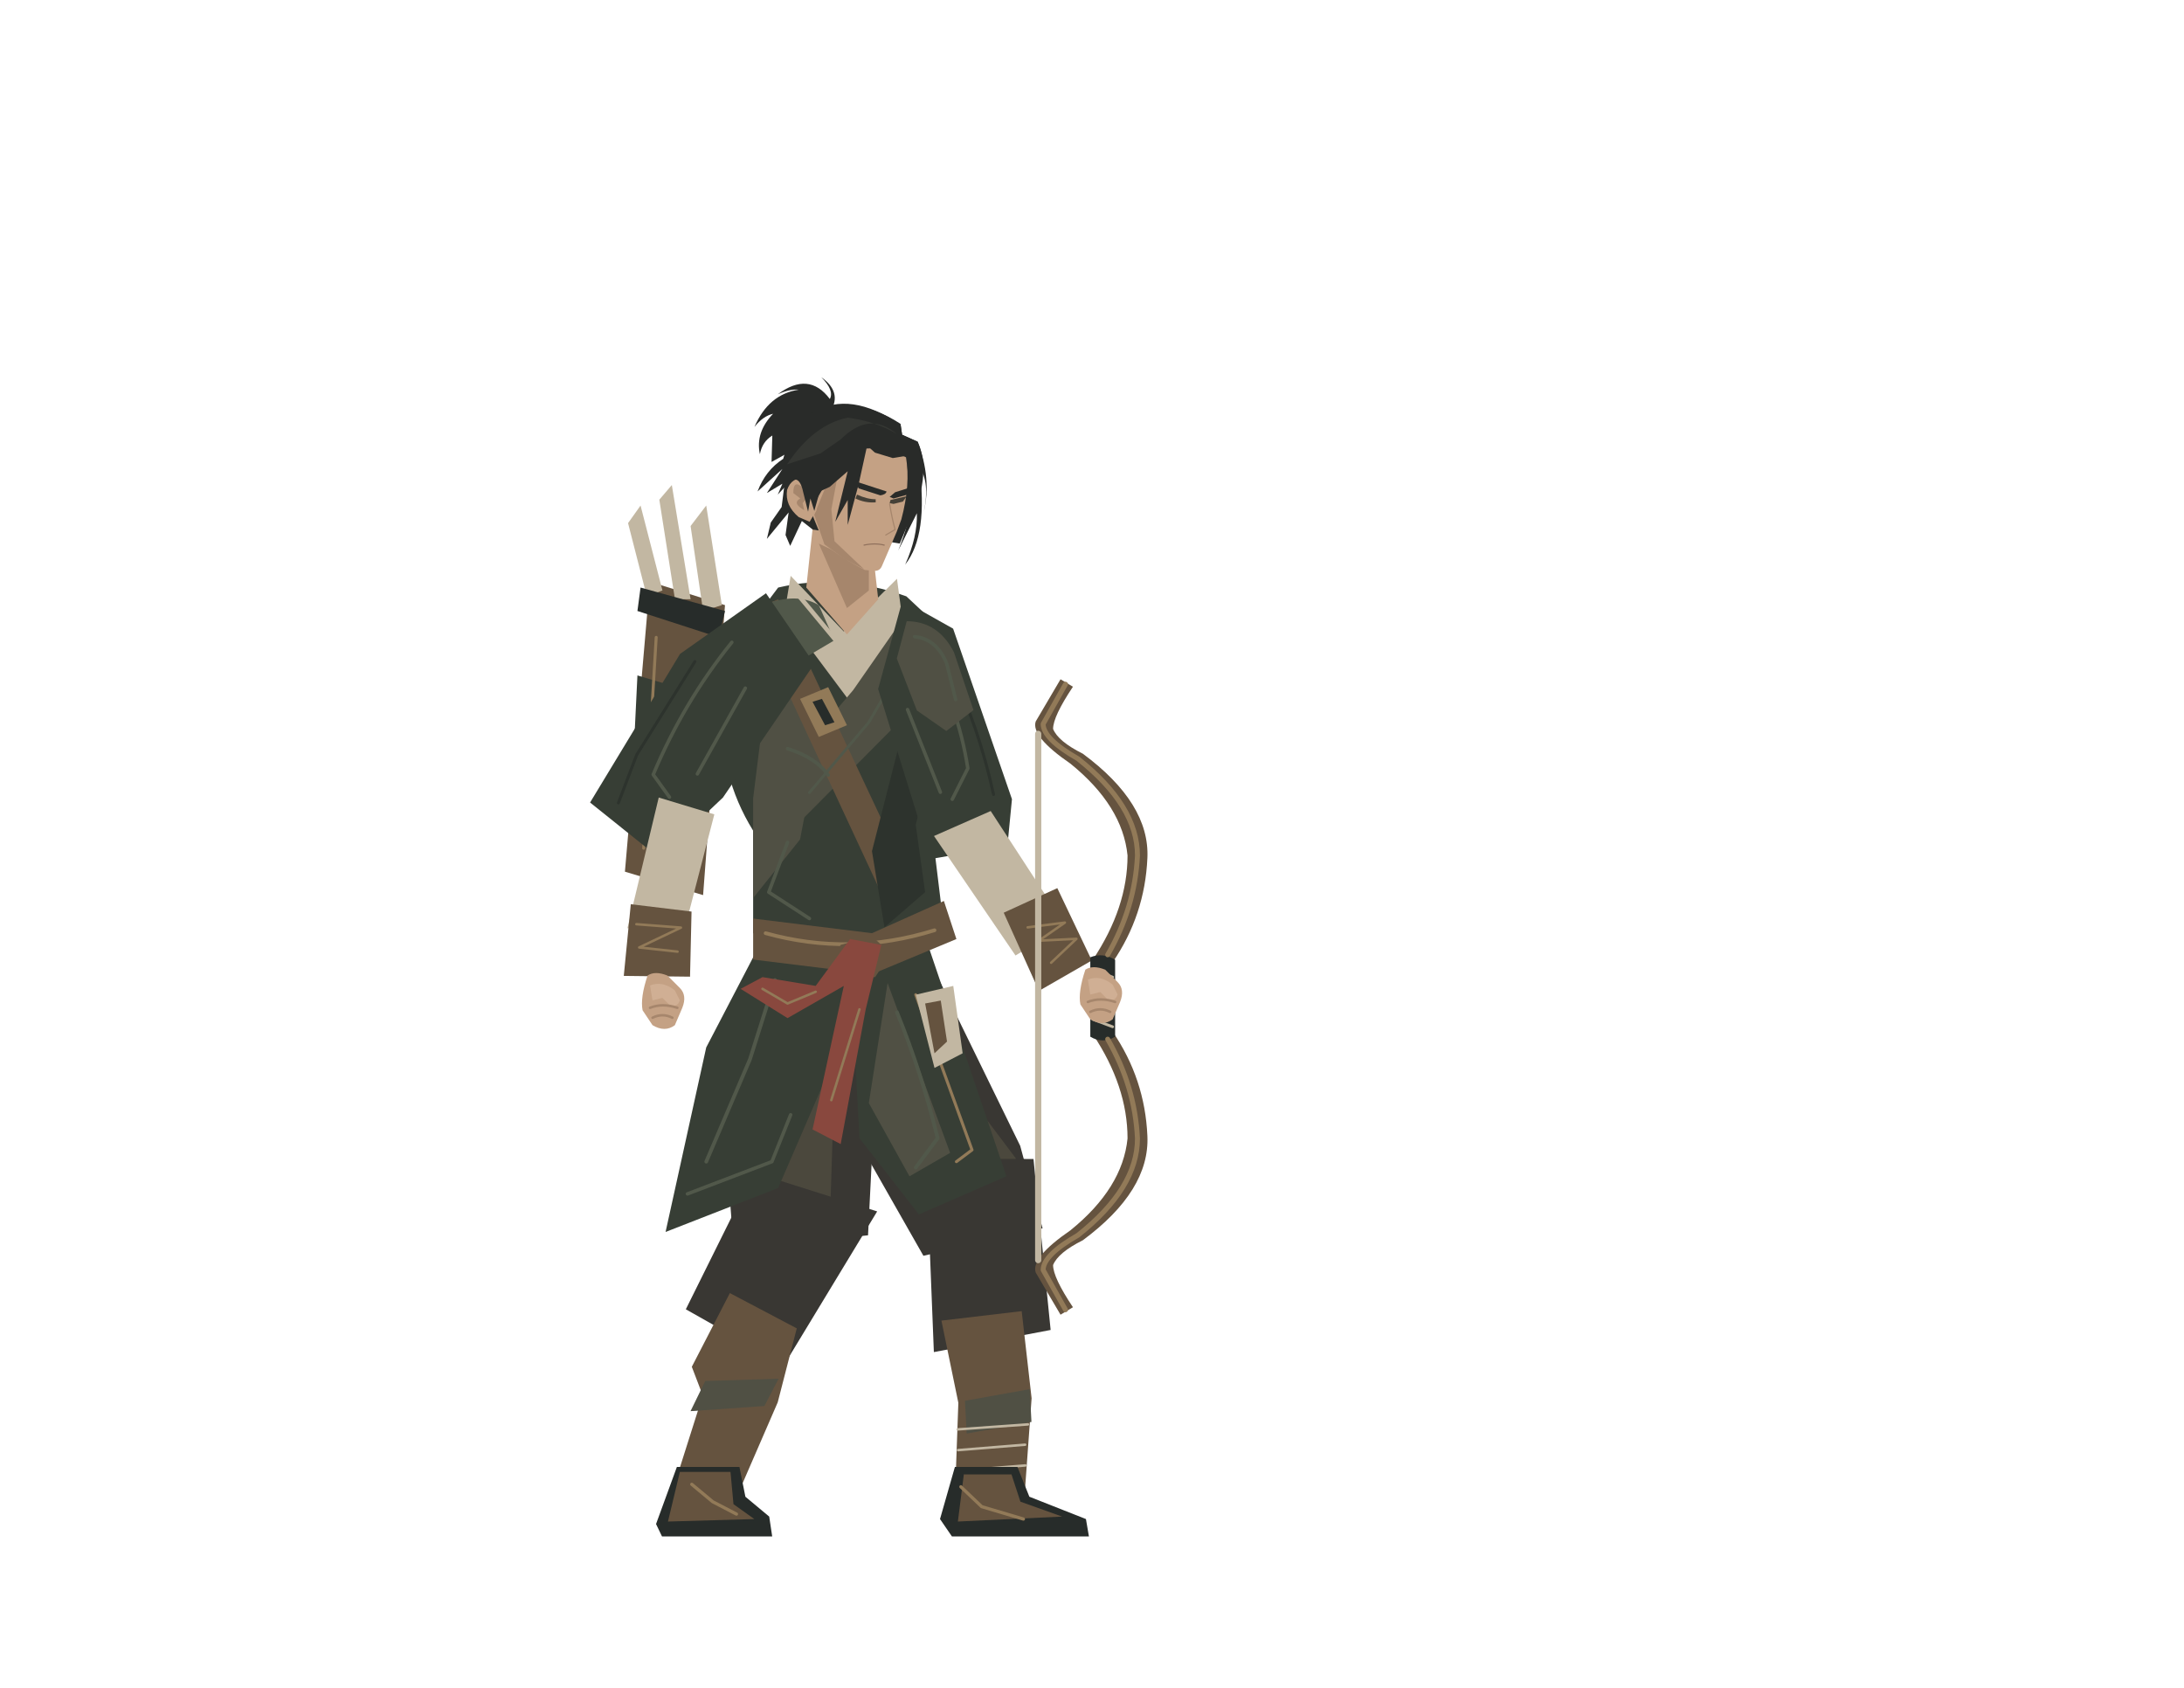
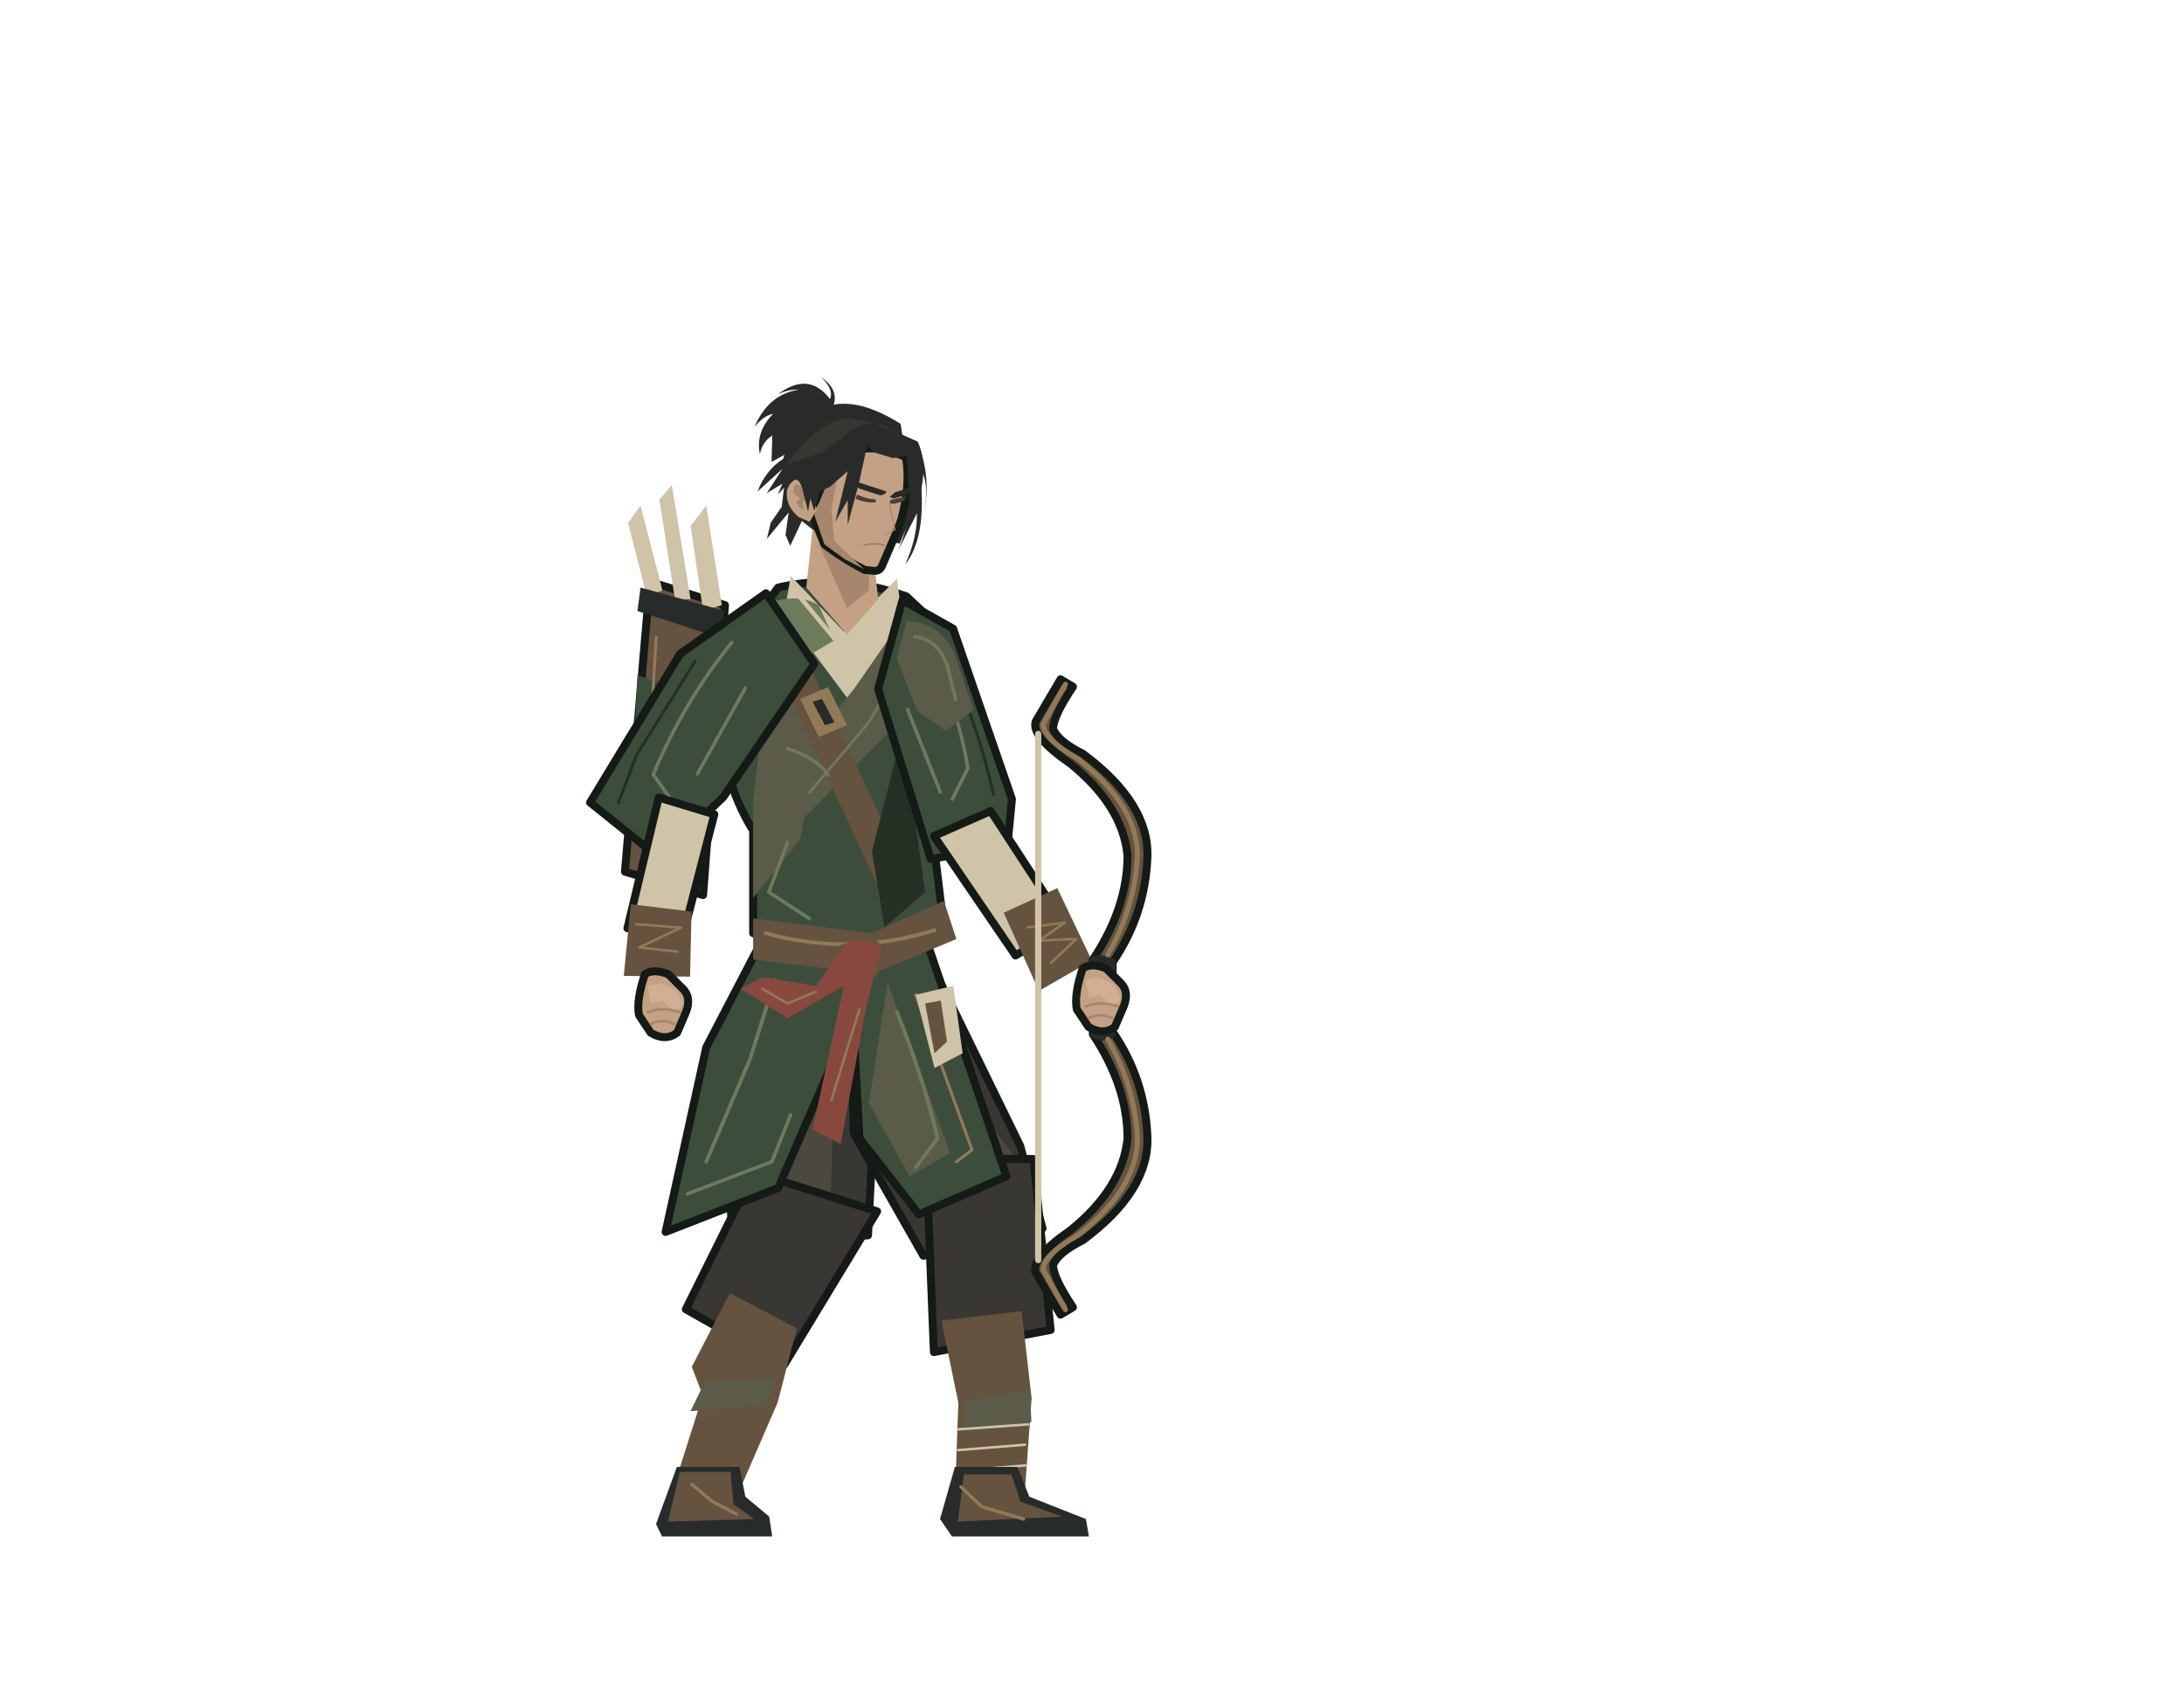
<svg xmlns="http://www.w3.org/2000/svg" viewBox="-100 -140 880 680" role="img" aria-label="HONRO seol_o.v010 idle">
  <g id="root" transform="matrix(1 0 0 1 0 0)" opacity="1" />
  <g id="prop_back" transform="matrix(1 0 0 1 0 3.54025)" opacity="1">
-     <path id="quiver_body" d="M161.88 90.814L192.12 100.255L183.3 217.083L151.8 207.642Z" fill="#65533F" />
-     <path id="quiver_band" d="M156.84 128.577L188.34 138.017L184.56 161.619L155.58 154.538Z" fill="#373E35" />
-     <path id="fletch" d="M160.62 96.714L153.06 67.212L158.1 60.132L166.92 94.354ZM171.96 97.894L165.66 57.772L170.7 51.871L178.26 97.894ZM183.3 102.615L178.26 68.392L184.56 60.132L190.86 100.255Z" fill="#C2B7A2" />
+     <path id="quiver_body" d="M161.88 90.814L192.12 100.255L183.3 217.083L151.8 207.642Z" fill="#65533F" stroke="#141a16" stroke-width="3.2" stroke-linecap="round" stroke-linejoin="round" />
+     <path id="quiver_band" d="M156.84 128.577L188.34 138.017L184.56 161.619L155.58 154.538Z" fill="#3d4d3c" />
+     <path id="fletch" d="M160.62 96.714L153.06 67.212L158.1 60.132L166.92 94.354ZM171.96 97.894L165.66 57.772L170.7 51.871L178.26 97.894ZM183.3 102.615L178.26 68.392L184.56 60.132L190.86 100.255Z" fill="#cfc3a8" />
    <path id="quiver_stitch" d="M164.4 113.236L159.36 198.202M177 126.216L174.48 140.377M170.7 168.7L166.92 194.661" fill="none" stroke="#927A58" stroke-width="1.2" stroke-linecap="round" stroke-linejoin="round" />
    <path id="quiver_lip" d="M158.1 93.174L192.12 102.615 189.6 113.236 156.84 102.615Z" fill="#272C2A" />
  </g>
  <g id="rear_thigh" transform="matrix(0.984 -0.17819 0.17819 0.984 -40.19016 46.86539)" opacity="1">
-     <path id="rear_trouser" d="M217.32 238.324L253.86 254.846L229.92 357.513L175.74 352.793L179.52 316.21Z" fill="#393733" />
+     <path id="rear_trouser" d="M217.32 238.324L253.86 254.846L229.92 357.513L175.74 352.793L179.52 316.21Z" fill="#393733" stroke="#141a16" stroke-width="3.2" stroke-linecap="round" stroke-linejoin="round" />
    <path id="rear_trouser_fold" d="M212.28 269.007L227.4 294.968L216.06 348.072L194.64 352.793L198.42 325.651Z" fill="#4B483D" />
-     <path id="rear_trouser_crease" d="M211.02 270.187Q219.84 297.329 202.2 324.471L200.94 343.352" fill="none" stroke="#505044" stroke-width="1.5" stroke-linecap="round" stroke-linejoin="round" />
+     <path id="rear_trouser_crease" d="M211.02 270.187Q219.84 297.329 202.2 324.471L200.94 343.352" fill="none" stroke="#5a5b48" stroke-width="1.5" stroke-linecap="round" stroke-linejoin="round" />
    <path id="rear_knee_plane" d="M190.86 310.31Q202.2 317.39 211.02 316.21L217.32 329.191 204.72 340.992 190.86 335.091 187.08 322.11Z" fill="#4B483D" />
  </g>
  <g id="rear_shin" transform="matrix(0.98555 0.1694 -0.1694 0.98555 80.47653 -25.27103)" opacity="1">
-     <path id="rear_trouser_lower" d="M182.04 331.551L233.7 338.632L207.24 405.896L164.4 390.555Z" fill="#393733" />
+     <path id="rear_trouser_lower" d="M182.04 331.551L233.7 338.632L207.24 405.896L164.4 390.555Z" fill="#393733" stroke="#141a16" stroke-width="3.2" stroke-linecap="round" stroke-linejoin="round" />
    <path id="rear_wrap" d="M180.78 381.115L209.76 390.555L207.24 421.237L197.16 462.54L171.96 460.18L177 423.598L170.7 412.977Z" fill="#65533F" />
-     <path id="rear_wrap_band" d="M177 417.697L205.98 411.797L202.2 423.598L173.22 430.678Z" fill="#505044" />
+     <path id="rear_wrap_band" d="M177 417.697L205.98 411.797L202.2 423.598L173.22 430.678Z" fill="#5a5b48" />
  </g>
  <g id="rear_foot" transform="matrix(1 0 0 1 0 0)" opacity="1">
    <path id="rear_boot" d="M172.74 451L197.94 451L200.34 463L209.94 471L211.14 479L166.74 479L164.34 474Z" fill="#272C2A" />
    <path id="rear_boot_upper" d="M173.94 453L194.34 453L195.54 466L203.94 472L169.14 473Z" fill="#65533F" />
    <path id="rear_boot_seam" d="M178.74 458L187.14 465 196.74 470" fill="none" stroke="#927A58" stroke-width="1.3" stroke-linecap="round" stroke-linejoin="round" />
  </g>
  <g id="front_thigh" transform="matrix(0.98806 -0.15407 0.15407 0.98806 -34.74834 45.97087)" opacity="1">
-     <path id="front_trouser" d="M242.52 247.765L271.5 235.964L299.22 325.651L303 359.873L253.86 363.413L233.7 310.31Z" fill="#393733" />
-     <path id="front_trouser_crease" d="M274.02 276.087Q281.58 306.769 284.1 328.011L277.8 345.712" fill="none" stroke="#505044" stroke-width="1.5" stroke-linecap="round" stroke-linejoin="round" />
+     <path id="front_trouser" d="M242.52 247.765L271.5 235.964L299.22 325.651L303 359.873L253.86 363.413L233.7 310.31Z" fill="#393733" stroke="#141a16" stroke-width="3.2" stroke-linecap="round" stroke-linejoin="round" />
+     <path id="front_trouser_crease" d="M274.02 276.087Q281.58 306.769 284.1 328.011L277.8 345.712" fill="none" stroke="#5a5b48" stroke-width="1.5" stroke-linecap="round" stroke-linejoin="round" />
    <path id="front_knee_plane" d="M270.24 312.67L287.88 313.85 296.7 330.371 290.4 349.252 279.06 352.793 272.76 338.632Z" fill="#4B483D" />
  </g>
  <g id="front_shin" transform="matrix(0.99036 0.13849 -0.13849 0.99036 66.43687 -36.8409)" opacity="1">
-     <path id="front_trouser_lower" d="M255.12 331.551L297.96 325.651L314.34 392.915L268.98 408.256Z" fill="#393733" />
+     <path id="front_trouser_lower" d="M255.12 331.551L297.96 325.651L314.34 392.915L268.98 408.256Z" fill="#393733" stroke="#141a16" stroke-width="3.2" stroke-linecap="round" stroke-linejoin="round" />
    <path id="front_wrap" d="M270.24 395.276L301.74 387.015L310.56 421.237L313.08 459L285.36 463.72L281.58 427.138Z" fill="#65533F" />
-     <path id="front_wrap_band" d="M284.1 425.958L309.3 417.697L311.82 430.678L286.62 438.939Z" fill="#505044" />
-     <path id="ankle_bindings" d="M282.84 437.759L310.56 431.858M284.1 446.019L310.56 440.119M285.36 454.28L311.82 448.379" fill="none" stroke="#C2B7A2" stroke-width="1" stroke-linecap="round" stroke-linejoin="round" />
+     <path id="front_wrap_band" d="M284.1 425.958L309.3 417.697L311.82 430.678L286.62 438.939Z" fill="#5a5b48" />
+     <path id="ankle_bindings" d="M282.84 437.759L310.56 431.858M284.1 446.019L310.56 440.119M285.36 454.28L311.82 448.379" fill="none" stroke="#cfc3a8" stroke-width="1" stroke-linecap="round" stroke-linejoin="round" />
  </g>
  <g id="front_foot" transform="matrix(1 0 0 1 0 0)" opacity="1">
    <path id="front_boot" d="M284.76 451L309.96 451L314.76 463L337.56 472L338.76 479L283.56 479L278.76 472Z" fill="#272C2A" />
    <path id="front_boot_upper" d="M288.36 454L307.56 454L311.16 465L327.96 471L285.96 473Z" fill="#65533F" />
    <path id="front_boot_seam" d="M287.16 459L295.56 467 312.36 472" fill="none" stroke="#927A58" stroke-width="1.3" stroke-linecap="round" stroke-linejoin="round" />
  </g>
  <g id="rear_cloth" transform="matrix(1 0 0 1 0 3.54025)" opacity="1">
-     <path id="rear_coat_tail" d="M209.76 230.064L248.82 253.666L213.54 335.091L168.18 352.793L184.56 278.447Z" fill="#373E35" />
-     <path id="rear_coat_fold" d="M212.28 251.305L202.2 283.168 184.56 324.471" fill="none" stroke="#51584A" stroke-width="1.5" stroke-linecap="round" stroke-linejoin="round" />
-     <path id="cloth_hems" d="M177 337.451L211.02 324.471 218.58 305.589" fill="none" stroke="#51584A" stroke-width="1.4" stroke-linecap="round" stroke-linejoin="round" />
+     <path id="rear_coat_tail" d="M209.76 230.064L248.82 253.666L213.54 335.091L168.18 352.793L184.56 278.447Z" fill="#3d4d3c" stroke="#141a16" stroke-width="3.2" stroke-linecap="round" stroke-linejoin="round" />
+     <path id="rear_coat_fold" d="M212.28 251.305L202.2 283.168 184.56 324.471" fill="none" stroke="#6d7a5c" stroke-width="1.5" stroke-linecap="round" stroke-linejoin="round" />
+     <path id="cloth_hems" d="M177 337.451L211.02 324.471 218.58 305.589" fill="none" stroke="#6d7a5c" stroke-width="1.4" stroke-linecap="round" stroke-linejoin="round" />
  </g>
  <g id="pelvis" transform="matrix(1 0 0 1 0 3.54025)" opacity="1" />
  <g id="front_cloth" transform="matrix(1 0 0 1 0 3.54025)" opacity="1">
-     <path id="front_coat_tail" d="M242.52 244.225L271.5 230.064L305.52 330.371L270.24 345.712L246.3 315.03Z" fill="#373E35" />
-     <path id="front_coat_lining" d="M257.64 252.485L282.84 320.93L266.46 330.371L250.08 300.869Z" fill="#505044" />
-     <path id="front_coat_fold" d="M261.42 264.286Q271.5 289.068 277.8 315.03L268.98 326.831" fill="none" stroke="#51584A" stroke-width="1.5" stroke-linecap="round" stroke-linejoin="round" />
+     <path id="front_coat_tail" d="M242.52 244.225L271.5 230.064L305.52 330.371L270.24 345.712L246.3 315.03Z" fill="#3d4d3c" stroke="#141a16" stroke-width="3.2" stroke-linecap="round" stroke-linejoin="round" />
+     <path id="front_coat_lining" d="M257.64 252.485L282.84 320.93L266.46 330.371L250.08 300.869Z" fill="#5a5b48" />
+     <path id="front_coat_fold" d="M261.42 264.286Q271.5 289.068 277.8 315.03L268.98 326.831" fill="none" stroke="#6d7a5c" stroke-width="1.5" stroke-linecap="round" stroke-linejoin="round" />
    <path id="hip_stitch" d="M268.98 257.206L291.66 319.75 285.36 324.471" fill="none" stroke="#927A58" stroke-width="1.2" stroke-linecap="round" stroke-linejoin="round" />
  </g>
  <g id="hair_tail" transform="matrix(1 0 0 1 0 3.54025)" opacity="1">
    <path id="ponytail" d="M234.677 22.214Q239.374 14.385 230.919 8.436Q236.242 13.759 234.363 17.204Q225.909 5.931 213.383 15.325Q218.08 13.133 221.838 13.446Q209.626 15.325 203.989 28.477Q207.434 24.093 211.505 23.153Q204.302 30.669 206.181 39.436Q207.121 34.426 211.191 31.921L210.878 42.568 216.515 39.436 216.515 51.022 231.232 42.568Z" fill="#292B29" />
  </g>
  <g id="prop_hip" transform="matrix(1 0 0 1 0 3.54025)" opacity="1">
-     <path id="home_wood" d="M268.98 257.206L284.1 253.666L287.88 280.807L276.54 286.708Z" fill="#C2B7A2" />
+     <path id="home_wood" d="M268.98 257.206L284.1 253.666L287.88 280.807L276.54 286.708Z" fill="#cfc3a8" />
    <path id="home_wood_grain" d="M272.76 260.746L279.06 259.566 281.58 276.087 276.54 280.807Z" fill="#65533F" />
  </g>
  <g id="thorax" transform="matrix(1 0 0 1 0 3.54025)" opacity="1">
-     <path id="torso" d="M213.54 93.174Q238.74 87.274 265.2 96.714L276.54 107.335Q284.1 126.216 285.36 146.278L275.28 188.761 280.32 230.064 247.56 250.125 203.46 232.424 203.46 191.121Q189.6 168.7 190.86 141.558L198.42 113.236Z" fill="#373E35" />
-     <path id="torso_side" d="M209.76 127.397L231.18 148.638L222.36 194.661L203.46 218.263L203.46 178.14Z" fill="#505044" />
-     <path id="collar" d="M218.58 88.454L240 110.875L261.42 89.634L263.94 108.515L242.52 139.197L216.06 103.795Z" fill="#C2B7A2" />
-     <path id="cross_lapel" d="M262.68 107.335L271.5 138.017L221.1 188.761L209.76 174.6L243.78 134.477Z" fill="#505044" />
+     <path id="torso" d="M213.54 93.174Q238.74 87.274 265.2 96.714L276.54 107.335Q284.1 126.216 285.36 146.278L275.28 188.761 280.32 230.064 247.56 250.125 203.46 232.424 203.46 191.121Q189.6 168.7 190.86 141.558L198.42 113.236Z" fill="#3d4d3c" stroke="#141a16" stroke-width="3.2" stroke-linecap="round" stroke-linejoin="round" />
+     <path id="torso_side" d="M209.76 127.397L231.18 148.638L222.36 194.661L203.46 218.263L203.46 178.14Z" fill="#5a5b48" />
+     <path id="collar" d="M218.58 88.454L240 110.875L261.42 89.634L263.94 108.515L242.52 139.197L216.06 103.795Z" fill="#cfc3a8" />
+     <path id="cross_lapel" d="M262.68 107.335L271.5 138.017L221.1 188.761L209.76 174.6L243.78 134.477Z" fill="#5a5b48" />
    <path id="quiver_strap" d="M202.2 102.615L213.54 97.894L268.98 215.903L257.64 221.803Z" fill="#65533F" />
-     <path id="shoulder_plane" d="M204.72 101.435Q219.84 94.354 229.92 100.255L236.22 114.416 212.28 128.577 198.42 145.098 194.64 132.117Z" fill="#51584A" />
-     <path id="rib_plane" d="M265.2 145.098L280.32 142.738 268.98 188.761 272.76 215.903 256.38 230.064 251.34 199.382Z" fill="#2D332D" />
-     <path id="chest_fold" d="M217.32 158.079Q228.66 161.619 233.7 168.7M217.32 195.841L209.76 215.903 226.14 226.524" fill="none" stroke="#51584A" stroke-width="1.4" stroke-linecap="round" stroke-linejoin="round" />
-     <path id="collar_edge" d="M221.1 95.534L238.74 116.776 245.04 128.577M258.9 95.534L255.12 113.236" fill="none" stroke="#C2B7A2" stroke-width="1.8" stroke-linecap="round" stroke-linejoin="round" />
-     <path id="lapel_seam" d="M265.2 121.496L250.08 147.458 226.14 175.78" fill="none" stroke="#51584A" stroke-width="1.1" stroke-linecap="round" stroke-linejoin="round" />
+     <path id="shoulder_plane" d="M204.72 101.435Q219.84 94.354 229.92 100.255L236.22 114.416 212.28 128.577 198.42 145.098 194.64 132.117Z" fill="#6d7a5c" />
+     <path id="rib_plane" d="M265.2 145.098L280.32 142.738 268.98 188.761 272.76 215.903 256.38 230.064 251.34 199.382Z" fill="#253025" />
+     <path id="chest_fold" d="M217.32 158.079Q228.66 161.619 233.7 168.7M217.32 195.841L209.76 215.903 226.14 226.524" fill="none" stroke="#6d7a5c" stroke-width="1.4" stroke-linecap="round" stroke-linejoin="round" />
+     <path id="collar_edge" d="M221.1 95.534L238.74 116.776 245.04 128.577M258.9 95.534L255.12 113.236" fill="none" stroke="#cfc3a8" stroke-width="1.8" stroke-linecap="round" stroke-linejoin="round" />
+     <path id="lapel_seam" d="M265.2 121.496L250.08 147.458 226.14 175.78" fill="none" stroke="#6d7a5c" stroke-width="1.1" stroke-linecap="round" stroke-linejoin="round" />
    <path id="strap_buckle" d="M222.36 138.017L233.7 133.297 241.26 148.638 229.92 153.358Z" fill="#927A58" />
    <path id="buckle_inset" d="M227.4 139.197L231.18 138.017 236.22 147.458 232.44 148.638Z" fill="#272C2A" />
  </g>
  <g id="neck" transform="matrix(1 0 0 1 0 3.54025)" opacity="1">
    <path id="neck" d="M227.4 69.573L251.34 75.473 253.86 97.894 241.26 112.055 224.88 93.174Z" fill="#C4A184" />
    <path id="neck_turn" d="M229.92 75.473L250.08 84.914 250.08 94.354 241.26 101.435Z" fill="#A6866C" />
  </g>
  <g id="front_upper_arm" transform="matrix(0.99531 0.09671 -0.09671 0.99531 11.76763 -22.20881)" opacity="1">
-     <path id="front_sleeve" d="M262.68 99.075L284.1 108.515L314.34 174.6L314.34 193.481L284.1 201.742L256.38 135.657Z" fill="#373E35" />
-     <path id="front_sleeve_folds" d="M274.02 117.956Q289.14 139.197 295.44 163.979L290.4 176.96M268.98 142.738L285.36 174.6" fill="none" stroke="#51584A" stroke-width="1.4" stroke-linecap="round" stroke-linejoin="round" />
-     <path id="front_sleeve_seam" d="M285.36 126.216Q297.96 146.278 306.78 173.42" fill="none" stroke="#2D332D" stroke-width="1.2" stroke-linecap="round" stroke-linejoin="round" />
-     <path id="shoulder_guard" d="M265.2 107.335Q277.8 106.155 285.36 117.956L295.44 140.377 285.36 149.818 272.76 142.738 262.68 122.676Z" fill="#505044" />
-     <path id="guard_edge" d="M268.98 113.236Q277.8 113.236 282.84 122.676L287.88 136.837" fill="none" stroke="#51584A" stroke-width="1.4" stroke-linecap="round" stroke-linejoin="round" />
+     <path id="front_sleeve" d="M262.68 99.075L284.1 108.515L314.34 174.6L314.34 193.481L284.1 201.742L256.38 135.657Z" fill="#3d4d3c" stroke="#141a16" stroke-width="3.2" stroke-linecap="round" stroke-linejoin="round" />
+     <path id="front_sleeve_folds" d="M274.02 117.956Q289.14 139.197 295.44 163.979L290.4 176.96M268.98 142.738L285.36 174.6" fill="none" stroke="#6d7a5c" stroke-width="1.4" stroke-linecap="round" stroke-linejoin="round" />
+     <path id="front_sleeve_seam" d="M285.36 126.216Q297.96 146.278 306.78 173.42" fill="none" stroke="#253025" stroke-width="1.2" stroke-linecap="round" stroke-linejoin="round" />
+     <path id="shoulder_guard" d="M265.2 107.335Q277.8 106.155 285.36 117.956L295.44 140.377 285.36 149.818 272.76 142.738 262.68 122.676Z" fill="#5a5b48" />
+     <path id="guard_edge" d="M268.98 113.236Q277.8 113.236 282.84 122.676L287.88 136.837" fill="none" stroke="#6d7a5c" stroke-width="1.4" stroke-linecap="round" stroke-linejoin="round" />
  </g>
  <g id="front_forearm" transform="matrix(0.9919 -0.12701 0.12701 0.9919 -29.43806 45.66011)" opacity="1">
-     <path id="front_forearm" d="M284.1 188.761L308.04 181.68L331.98 231.244L310.56 240.685Z" fill="#C2B7A2" />
+     <path id="front_forearm" d="M284.1 188.761L308.04 181.68L331.98 231.244L310.56 240.685Z" fill="#cfc3a8" stroke="#141a16" stroke-width="3.2" stroke-linecap="round" stroke-linejoin="round" />
    <path id="front_bracer" d="M308.04 222.983L330.72 215.903L340.8 246.585L318.12 256.026Z" fill="#65533F" />
    <path id="front_bracer_lace" d="M316.86 230.064L331.98 230.064 320.64 235.964 335.76 237.144 324.42 245.405" fill="none" stroke="#927A58" stroke-width="1" stroke-linecap="round" stroke-linejoin="round" />
  </g>
  <g id="belt" transform="matrix(1 0 0 1 0 3.54025)" opacity="1">
    <path id="waist" d="M203.46 226.524L251.34 232.424L280.32 219.443L285.36 234.784L251.34 248.945L203.46 243.045Z" fill="#65533F" />
    <path id="belt_edge" d="M208.5 232.424Q242.52 241.865 276.54 231.244" fill="none" stroke="#927A58" stroke-width="1.5" stroke-linecap="round" stroke-linejoin="round" />
    <path id="belt_knot" d="M238.74 237.144L251.34 233.604 258.9 240.685 252.6 250.125 240 250.125 234.96 244.225Z" fill="#65533F" />
-     <path id="belt_knot_stitch" d="M240 241.865L252.6 241.865M241.26 245.405L250.08 245.405" fill="none" stroke="#C2B7A2" stroke-width="1" stroke-linecap="round" stroke-linejoin="round" />
+     <path id="belt_knot_stitch" d="M240 241.865L252.6 241.865M241.26 245.405L250.08 245.405" fill="none" stroke="#cfc3a8" stroke-width="1" stroke-linecap="round" stroke-linejoin="round" />
  </g>
  <g id="ribbon" transform="matrix(1 0 0 1 0 3.54025)" opacity="1">
    <path id="wind_cord" d="M242.52 234.784L255.12 237.144L248.82 263.106L238.74 317.39L227.4 311.49L240 253.666L217.32 266.646L198.42 254.846L207.24 250.125L228.66 253.666Z" fill="#89483E" />
    <path id="sash_weave" d="M246.3 263.106L234.96 299.689M207.24 254.846L217.32 260.746 228.66 256.026" fill="none" stroke="#927A58" stroke-width="1" stroke-linecap="round" stroke-linejoin="round" />
  </g>
  <g id="weapon" transform="matrix(1 0 0 1 0 0)" opacity="1">
-     <path id="bow_body" d="M340.32 246.666Q354.32 225.666 354.32 204.666Q352.32 184.666 331.32 167.666Q315.32 156.666 317.32 150.666L327.32 133.666 332.32 136.666Q324.32 148.666 324.32 153.666Q326.32 158.666 336.32 163.666Q363.32 183.666 362.32 205.666Q361.32 228.666 348.32 247.666L348.32 275.666Q361.32 294.666 362.32 317.666Q363.32 339.666 336.32 359.666Q326.32 364.666 324.32 369.666Q324.32 374.666 332.32 386.666L327.32 389.666 317.32 372.666Q315.32 366.666 331.32 355.666Q352.32 338.666 354.32 318.666Q354.32 297.666 340.32 276.666Z" fill="#65533F" />
+     <path id="bow_body" d="M340.32 246.666Q354.32 225.666 354.32 204.666Q352.32 184.666 331.32 167.666Q315.32 156.666 317.32 150.666L327.32 133.666 332.32 136.666Q324.32 148.666 324.32 153.666Q326.32 158.666 336.32 163.666Q363.32 183.666 362.32 205.666Q361.32 228.666 348.32 247.666L348.32 275.666Q361.32 294.666 362.32 317.666Q363.32 339.666 336.32 359.666Q326.32 364.666 324.32 369.666Q324.32 374.666 332.32 386.666L327.32 389.666 317.32 372.666Q315.32 366.666 331.32 355.666Q352.32 338.666 354.32 318.666Q354.32 297.666 340.32 276.666Z" fill="#65533F" stroke="#141a16" stroke-width="3.2" stroke-linecap="round" stroke-linejoin="round" />
    <path id="bow_grip" d="M339.32 245.666Q344.32 243.666 349.32 246.666L349.32 277.666Q344.32 280.666 339.32 277.666Z" fill="#272C2A" />
    <path id="bow_laminate" d="M329.32 135.666L320.32 151.666Q320.32 157.666 334.32 165.666Q358.32 184.666 358.32 204.666Q357.32 225.666 346.32 244.666M346.32 278.666Q357.32 297.666 358.32 318.666Q358.32 338.666 334.32 357.666Q320.32 365.666 320.32 371.666L329.32 387.666" fill="none" stroke="#927A58" stroke-width="2" stroke-linecap="round" stroke-linejoin="round" />
-     <path id="bow_wrap" d="M340.32 250.666L348.32 253.666M340.32 256.666L348.32 259.666M340.32 263.666L348.32 266.666M340.32 270.666L348.32 273.666" fill="none" stroke="#C2B7A2" stroke-width="1.1" stroke-linecap="round" stroke-linejoin="round" />
+     <path id="bow_wrap" d="M340.32 250.666L348.32 253.666M340.32 256.666L348.32 259.666M340.32 263.666L348.32 266.666M340.32 270.666L348.32 273.666" fill="none" stroke="#cfc3a8" stroke-width="1.1" stroke-linecap="round" stroke-linejoin="round" />
  </g>
  <g id="front_hand" transform="matrix(1 0 0 1 0 0)" opacity="1">
-     <path id="front_hand_shape" d="M337.32 250.666Q340.32 248.666 345.32 250.666L350.32 255.666Q353.32 258.666 351.32 263.666L348.32 270.666Q344.32 273.666 339.32 270.666L335.32 264.666Q334.32 259.666 337.32 250.666Z" fill="#C4A184" />
-     <path id="front_thumb" d="M338.32 254.666Q343.32 252.666 348.32 256.666L350.32 260.666Q349.32 263.666 346.32 262.666L343.32 259.666 339.32 260.666Z" fill="#D0AF94" />
-     <path id="front_knuckles" d="M338.32 263.666Q343.32 261.666 349.32 263.666M339.32 267.666Q343.32 265.666 347.32 267.666" fill="none" stroke="#A6866C" stroke-width="1" stroke-linecap="round" stroke-linejoin="round" />
+     <path id="front_hand_shape" d="M336.24 250.13Q339.78 247.77 345.68 250.13L351.58 256.03Q355.12 259.57 352.76 265.47L349.22 273.73Q344.5 277.27 338.6 273.73L333.88 266.65Q332.7 260.75 336.24 250.13Z" fill="#C4A184" stroke="#141a16" stroke-width="3.2" stroke-linecap="round" stroke-linejoin="round" />
+     <path id="front_thumb" d="M337.42 254.85Q343.32 252.49 349.22 257.21L351.58 261.93Q350.4 265.47 346.86 264.29L343.32 260.75 338.6 261.93Z" fill="#D0AF94" />
+     <path id="front_knuckles" d="M337.42 265.47Q343.32 263.11 350.4 265.47M338.6 270.19Q343.32 267.83 348.04 270.19" fill="none" stroke="#A6866C" stroke-width="1" stroke-linecap="round" stroke-linejoin="round" />
  </g>
  <g id="rear_upper_arm" transform="matrix(0.99308 0.11746 -0.11746 0.99308 14.05151 -20.20804)" opacity="1">
-     <path id="rear_sleeve" d="M207.24 95.534L229.92 121.496L199.68 179.32L177 206.462L146.76 187.581L175.74 123.856Z" fill="#373E35" />
-     <path id="rear_sleeve_folds" d="M195.9 116.776Q179.52 142.738 170.7 173.42L178.26 181.68M203.46 134.477L188.34 171.06" fill="none" stroke="#51584A" stroke-width="1.4" stroke-linecap="round" stroke-linejoin="round" />
-     <path id="rear_sleeve_seam" d="M182.04 126.216L163.14 166.339 158.1 186.401" fill="none" stroke="#2D332D" stroke-width="1.2" stroke-linecap="round" stroke-linejoin="round" />
+     <path id="rear_sleeve" d="M207.24 95.534L229.92 121.496L199.68 179.32L177 206.462L146.76 187.581L175.74 123.856Z" fill="#3d4d3c" stroke="#141a16" stroke-width="3.2" stroke-linecap="round" stroke-linejoin="round" />
+     <path id="rear_sleeve_folds" d="M195.9 116.776Q179.52 142.738 170.7 173.42L178.26 181.68M203.46 134.477L188.34 171.06" fill="none" stroke="#6d7a5c" stroke-width="1.4" stroke-linecap="round" stroke-linejoin="round" />
+     <path id="rear_sleeve_seam" d="M182.04 126.216L163.14 166.339 158.1 186.401" fill="none" stroke="#253025" stroke-width="1.2" stroke-linecap="round" stroke-linejoin="round" />
  </g>
  <g id="rear_forearm" transform="matrix(0.99264 -0.12111 0.12111 0.99264 -29.77789 22.09968)" opacity="1">
-     <path id="rear_forearm" d="M174.48 181.68L195.9 191.121L178.26 235.964L155.58 232.424Z" fill="#C2B7A2" />
+     <path id="rear_forearm" d="M174.48 181.68L195.9 191.121L178.26 235.964L155.58 232.424Z" fill="#cfc3a8" stroke="#141a16" stroke-width="3.2" stroke-linecap="round" stroke-linejoin="round" />
    <path id="rear_bracer" d="M158.1 222.983L182.04 228.884L178.26 254.846L151.8 251.305Z" fill="#65533F" />
    <path id="rear_bracer_lace" d="M159.36 231.244L177 234.784 159.36 240.685 174.48 244.225" fill="none" stroke="#927A58" stroke-width="1" stroke-linecap="round" stroke-linejoin="round" />
  </g>
  <g id="rear_hand" transform="matrix(1 0 0 1 0 0)" opacity="1">
-     <path id="rear_hand_shape" d="M160.92 253.026Q163.92 251.026 168.92 253.026L173.92 258.026Q176.92 261.026 174.92 266.026L171.92 273.026Q167.92 276.026 162.92 273.026L158.92 267.026Q157.92 262.026 160.92 253.026Z" fill="#C4A184" />
-     <path id="rear_thumb" d="M161.92 257.026Q166.92 255.026 171.92 259.026L173.92 263.026Q172.92 266.026 169.92 265.026L166.92 262.026 162.92 263.026Z" fill="#D0AF94" />
-     <path id="rear_knuckles" d="M161.92 266.026Q166.92 264.026 172.92 266.026M162.92 270.026Q166.92 268.026 170.92 270.026" fill="none" stroke="#A6866C" stroke-width="1" stroke-linecap="round" stroke-linejoin="round" />
+     <path id="rear_hand_shape" d="M159.84 252.49Q163.38 250.13 169.28 252.49L175.18 258.39Q178.72 261.93 176.36 267.83L172.82 276.09Q168.1 279.63 162.2 276.09L157.48 269.01Q156.3 263.11 159.84 252.49Z" fill="#C4A184" stroke="#141a16" stroke-width="3.2" stroke-linecap="round" stroke-linejoin="round" />
+     <path id="rear_thumb" d="M161.02 257.21Q166.92 254.85 172.82 259.57L175.18 264.29Q174 267.83 170.46 266.65L166.92 263.11 162.2 264.29Z" fill="#D0AF94" />
+     <path id="rear_knuckles" d="M161.02 267.83Q166.92 265.47 174 267.83M162.2 272.55Q166.92 270.19 171.64 272.55" fill="none" stroke="#A6866C" stroke-width="1" stroke-linecap="round" stroke-linejoin="round" />
  </g>
  <g id="head" transform="matrix(1 0 0 1 0 3.54025)" opacity="1">
    <path id="hair_back" d="M218.394 33.174Q217.141 26.598 227.788 22.527Q242.505 13.759 262.859 27.537L263.485 31.608 269.748 34.426Q273.819 43.194 270.687 56.032L262.546 75.447 227.475 69.811 223.091 66.366 218.394 76.386 216.515 72.002 217.767 62.922 209 73.568 210.565 66.992 214.949 60.73Z" fill="#292B29" />
-     <path id="face_plane" d="M235.303 42.881Q247.828 32.547 265.051 40.689Q266.93 51.649 263.172 65.74L261.293 70.75 255.344 84.528Q254.404 86.72 251.899 86.407L248.455 86.094Q239.374 81.397 232.172 75.76L226.535 61.982 231.232 53.841Z" fill="#C4A184" />
+     <path id="face_plane" d="M235.303 42.881Q247.828 32.547 265.051 40.689Q266.93 51.649 263.172 65.74L261.293 70.75 255.344 84.528Q254.404 86.72 251.899 86.407L248.455 86.094Q239.374 81.397 232.172 75.76L226.535 61.982 231.232 53.841Z" fill="#C4A184" stroke="#141a16" stroke-width="3.2" stroke-linecap="round" stroke-linejoin="round" />
    <path id="temple_shadow" d="M232.798 52.275L237.495 48.204 234.99 61.669 236.242 74.508 248.142 85.781 240.313 81.71 232.172 75.76 228.101 63.861Z" fill="#A6866C" />
    <path id="ear" d="M224.03 49.457Q219.02 48.517 217.141 53.841Q216.202 60.103 221.838 64.8L226.222 66.679 229.04 61.982 227.161 53.214Z" fill="#C4A184" />
    <path id="ear_fold" d="M223.404 52.901Q219.646 49.457 219.646 55.093L222.464 57.285Q219.02 59.164 224.03 61.982L223.404 59.164 225.283 56.972Z" fill="#A6866C" />
    <path id="near_brow" d="M244.697 50.396L257.223 54.467Q256.909 55.719 254.717 56.032L245.95 53.214Z" fill="#292B29" />
    <path id="far_brow" d="M260.667 54.78L266.617 52.901 265.677 55.719 260.041 57.285 258.475 56.659Z" fill="#292B29" />
    <path id="near_eye" d="M245.323 55.719Q249.394 57.598 252.839 57.598L252.839 58.851Q248.455 59.164 244.697 57.285Z" fill="#454037" />
    <path id="far_eye" d="M258.788 57.911L265.364 56.346 263.798 58.538 260.041 59.477 258.475 59.164Z" fill="#454037" />
    <path id="nose" d="M258.475 59.477Q259.414 65.427 260.667 69.811L256.909 72.002" fill="none" stroke="#A6866C" stroke-width="0.47" stroke-linecap="round" stroke-linejoin="round" />
    <path id="mouth" d="M248.142 76.073Q252.525 75.134 256.283 76.073" fill="none" stroke="#8F705C" stroke-width="0.438" stroke-linecap="round" stroke-linejoin="round" />
    <path id="hair_front" d="M215.575 41.315Q219.02 28.79 227.788 25.345Q242.505 14.072 262.859 27.224L263.485 31.608 269.748 34.426Q275.385 49.144 272.253 62.608Q274.758 51.022 270.374 44.133Q274.132 72.002 264.738 83.902Q269.748 72.629 269.435 63.235L261.92 78.265Q266.617 66.679 266.617 59.477L265.364 40.063 259.728 41.002 252.525 38.81 249.394 35.992 245.95 51.649 241.566 67.932 241.566 57.911 236.555 66.679 241.566 46.325 234.363 52.588 230.293 54.467 228.101 62.295 226.535 57.285 225.596 62.608 223.717 55.093Q222.151 47.265 218.08 50.709L213.383 55.719 215.262 51.336 209 55.093 215.262 45.386 205.242 54.467Q208.373 46.012 215.575 41.315Z" fill="#292B29" />
    <path id="hair_sweep" d="M217.141 43.507Q227.788 27.537 241.566 24.719Q253.152 26.285 261.293 31.295Q250.333 21.901 238.748 33.487L230.606 39.123Z" fill="#353733" />
  </g>
  <g opacity="1">
-     <path id="bowstring_constraint" d="M318.32 155.666 L318.32 261.666 L318.32 367.666" fill="none" stroke="#C2B7A2" stroke-width="2.5" stroke-linecap="round" stroke-linejoin="round" />
+     <path id="bowstring_constraint" d="M318.32 155.666 L318.32 261.666 L318.32 367.666" fill="none" stroke="#cfc3a8" stroke-width="2.5" stroke-linecap="round" stroke-linejoin="round" />
  </g>
  <g opacity="0">
-     <path id="arrow_constraint" d="M318.32 261.666 L382.32 261.666 M374.32 264.666 L382.32 261.666 L374.32 258.666" fill="none" stroke="#C2B7A2" stroke-width="2.8" stroke-linecap="round" stroke-linejoin="round" />
+     <path id="arrow_constraint" d="M318.32 261.666 L382.32 261.666 M374.32 264.666 L382.32 261.666 L374.32 258.666" fill="none" stroke="#cfc3a8" stroke-width="2.8" stroke-linecap="round" stroke-linejoin="round" />
  </g>
</svg>
